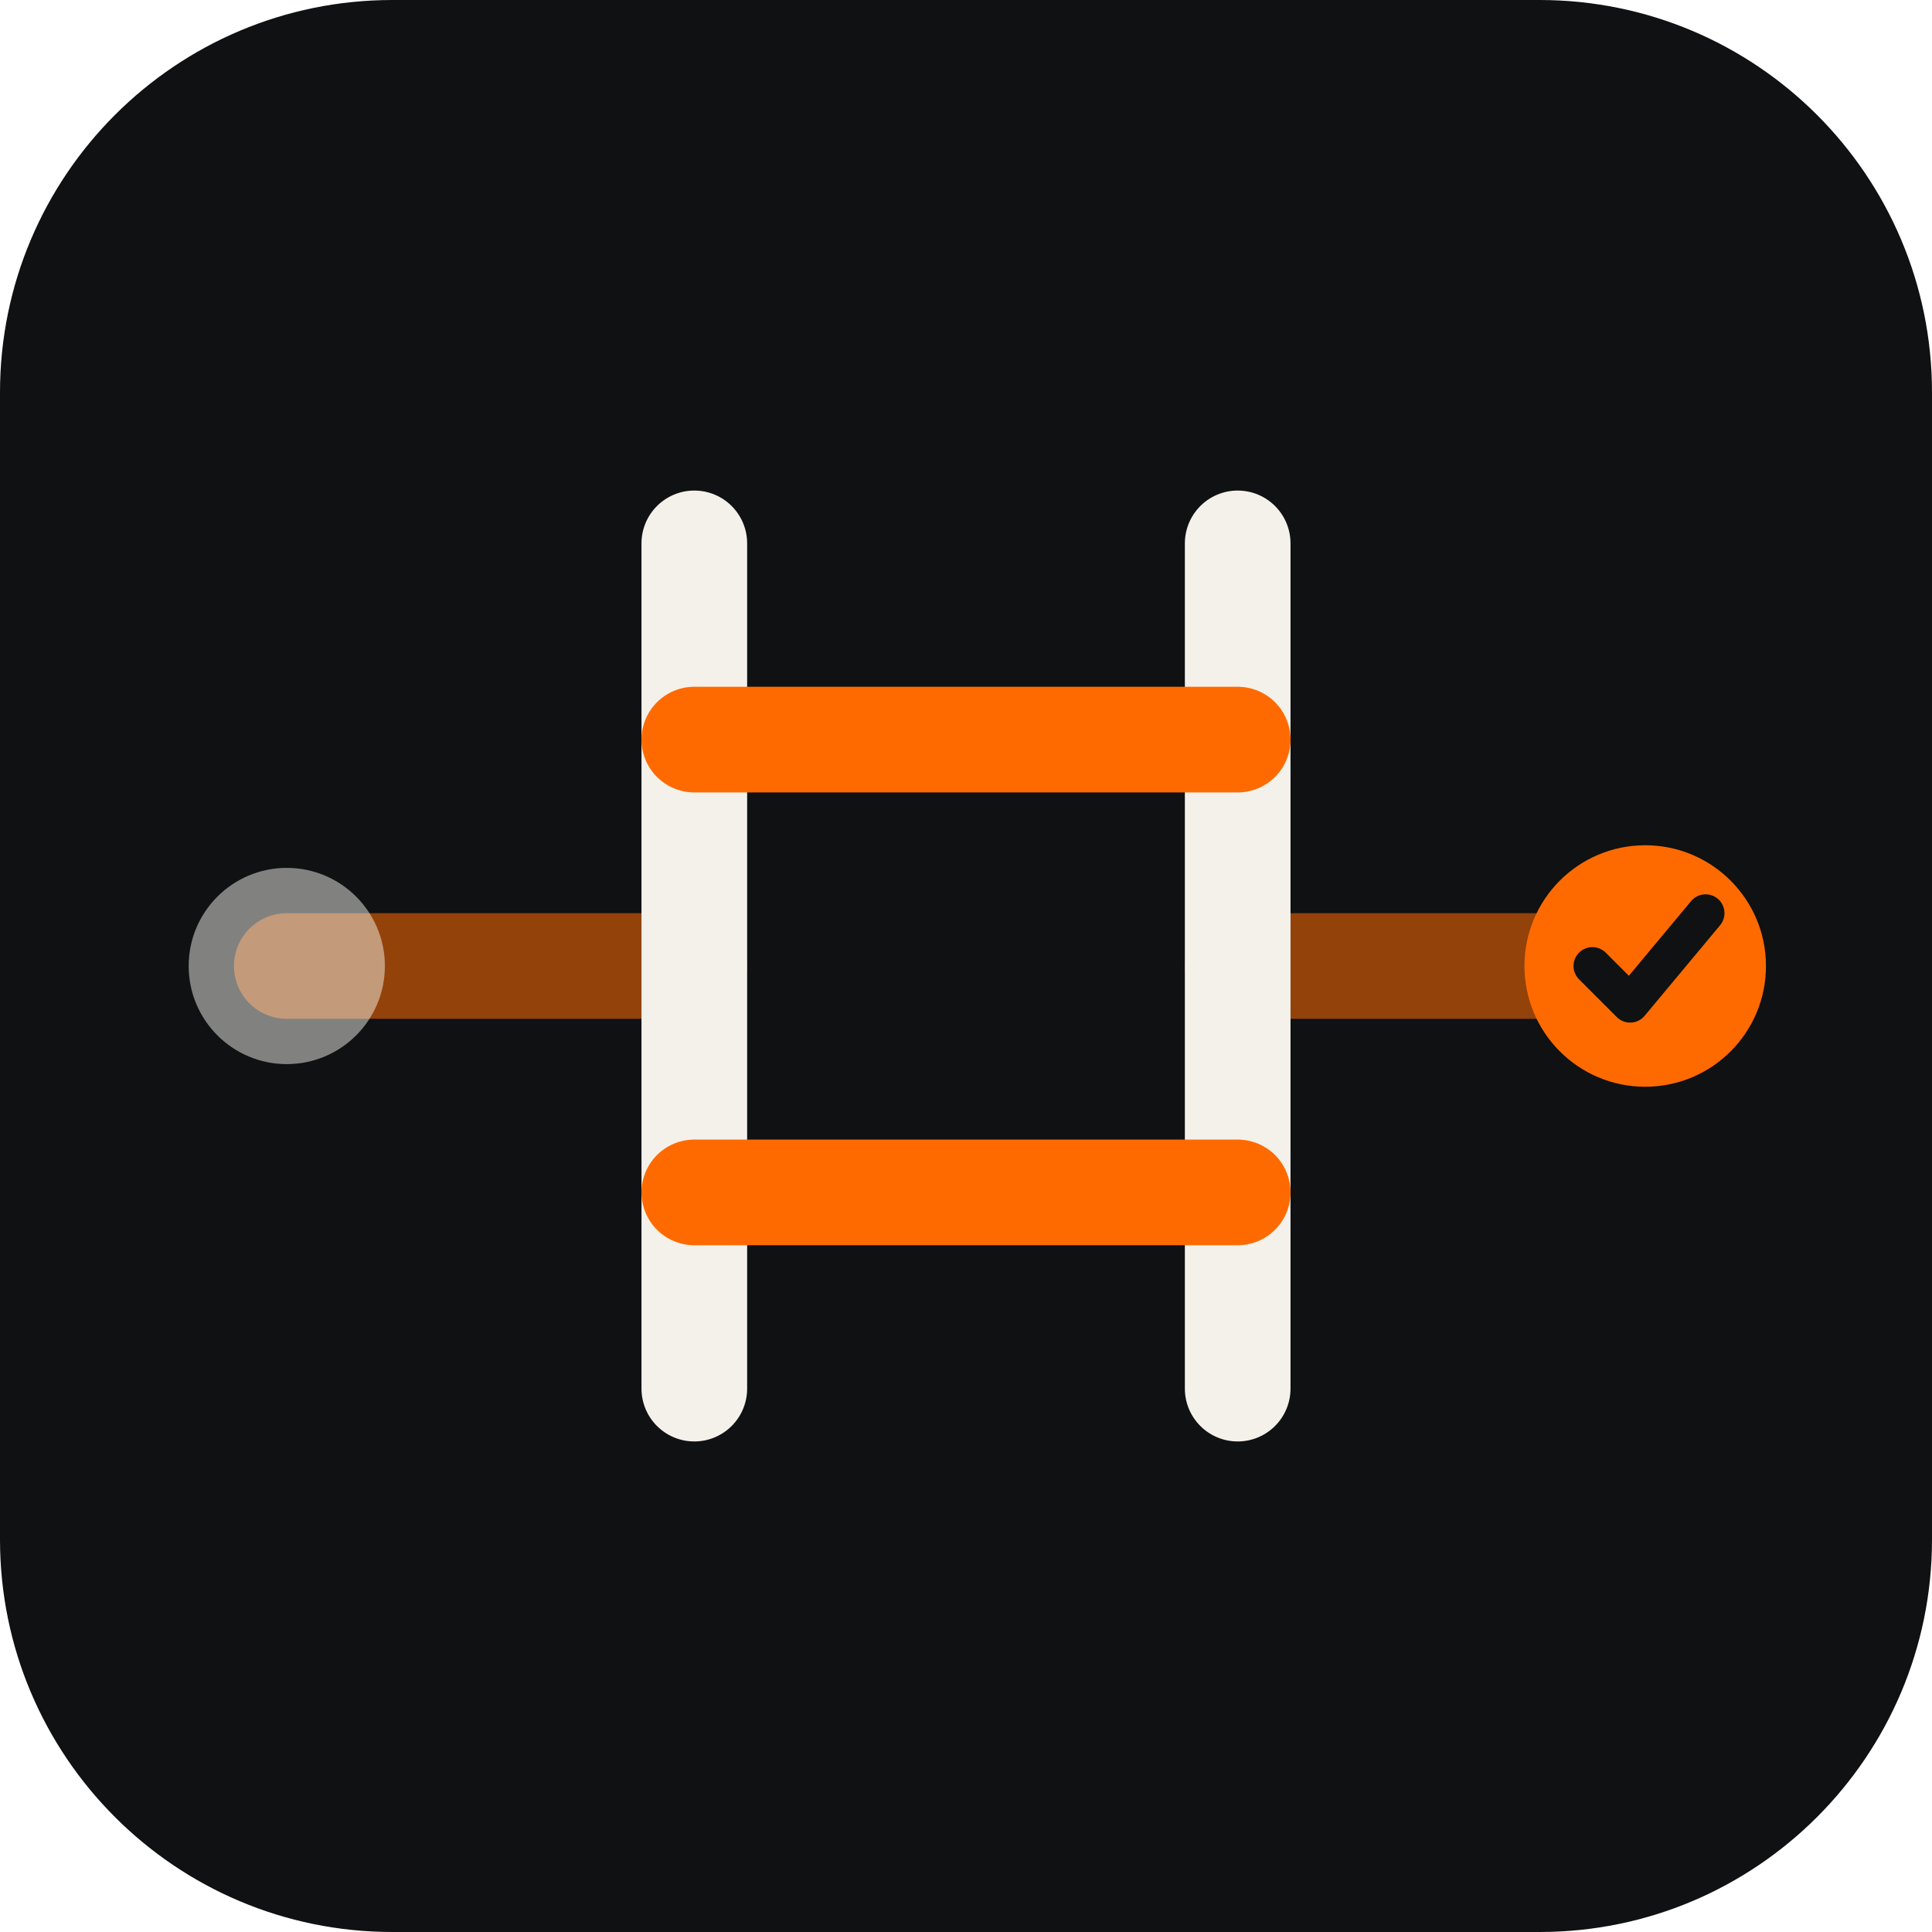
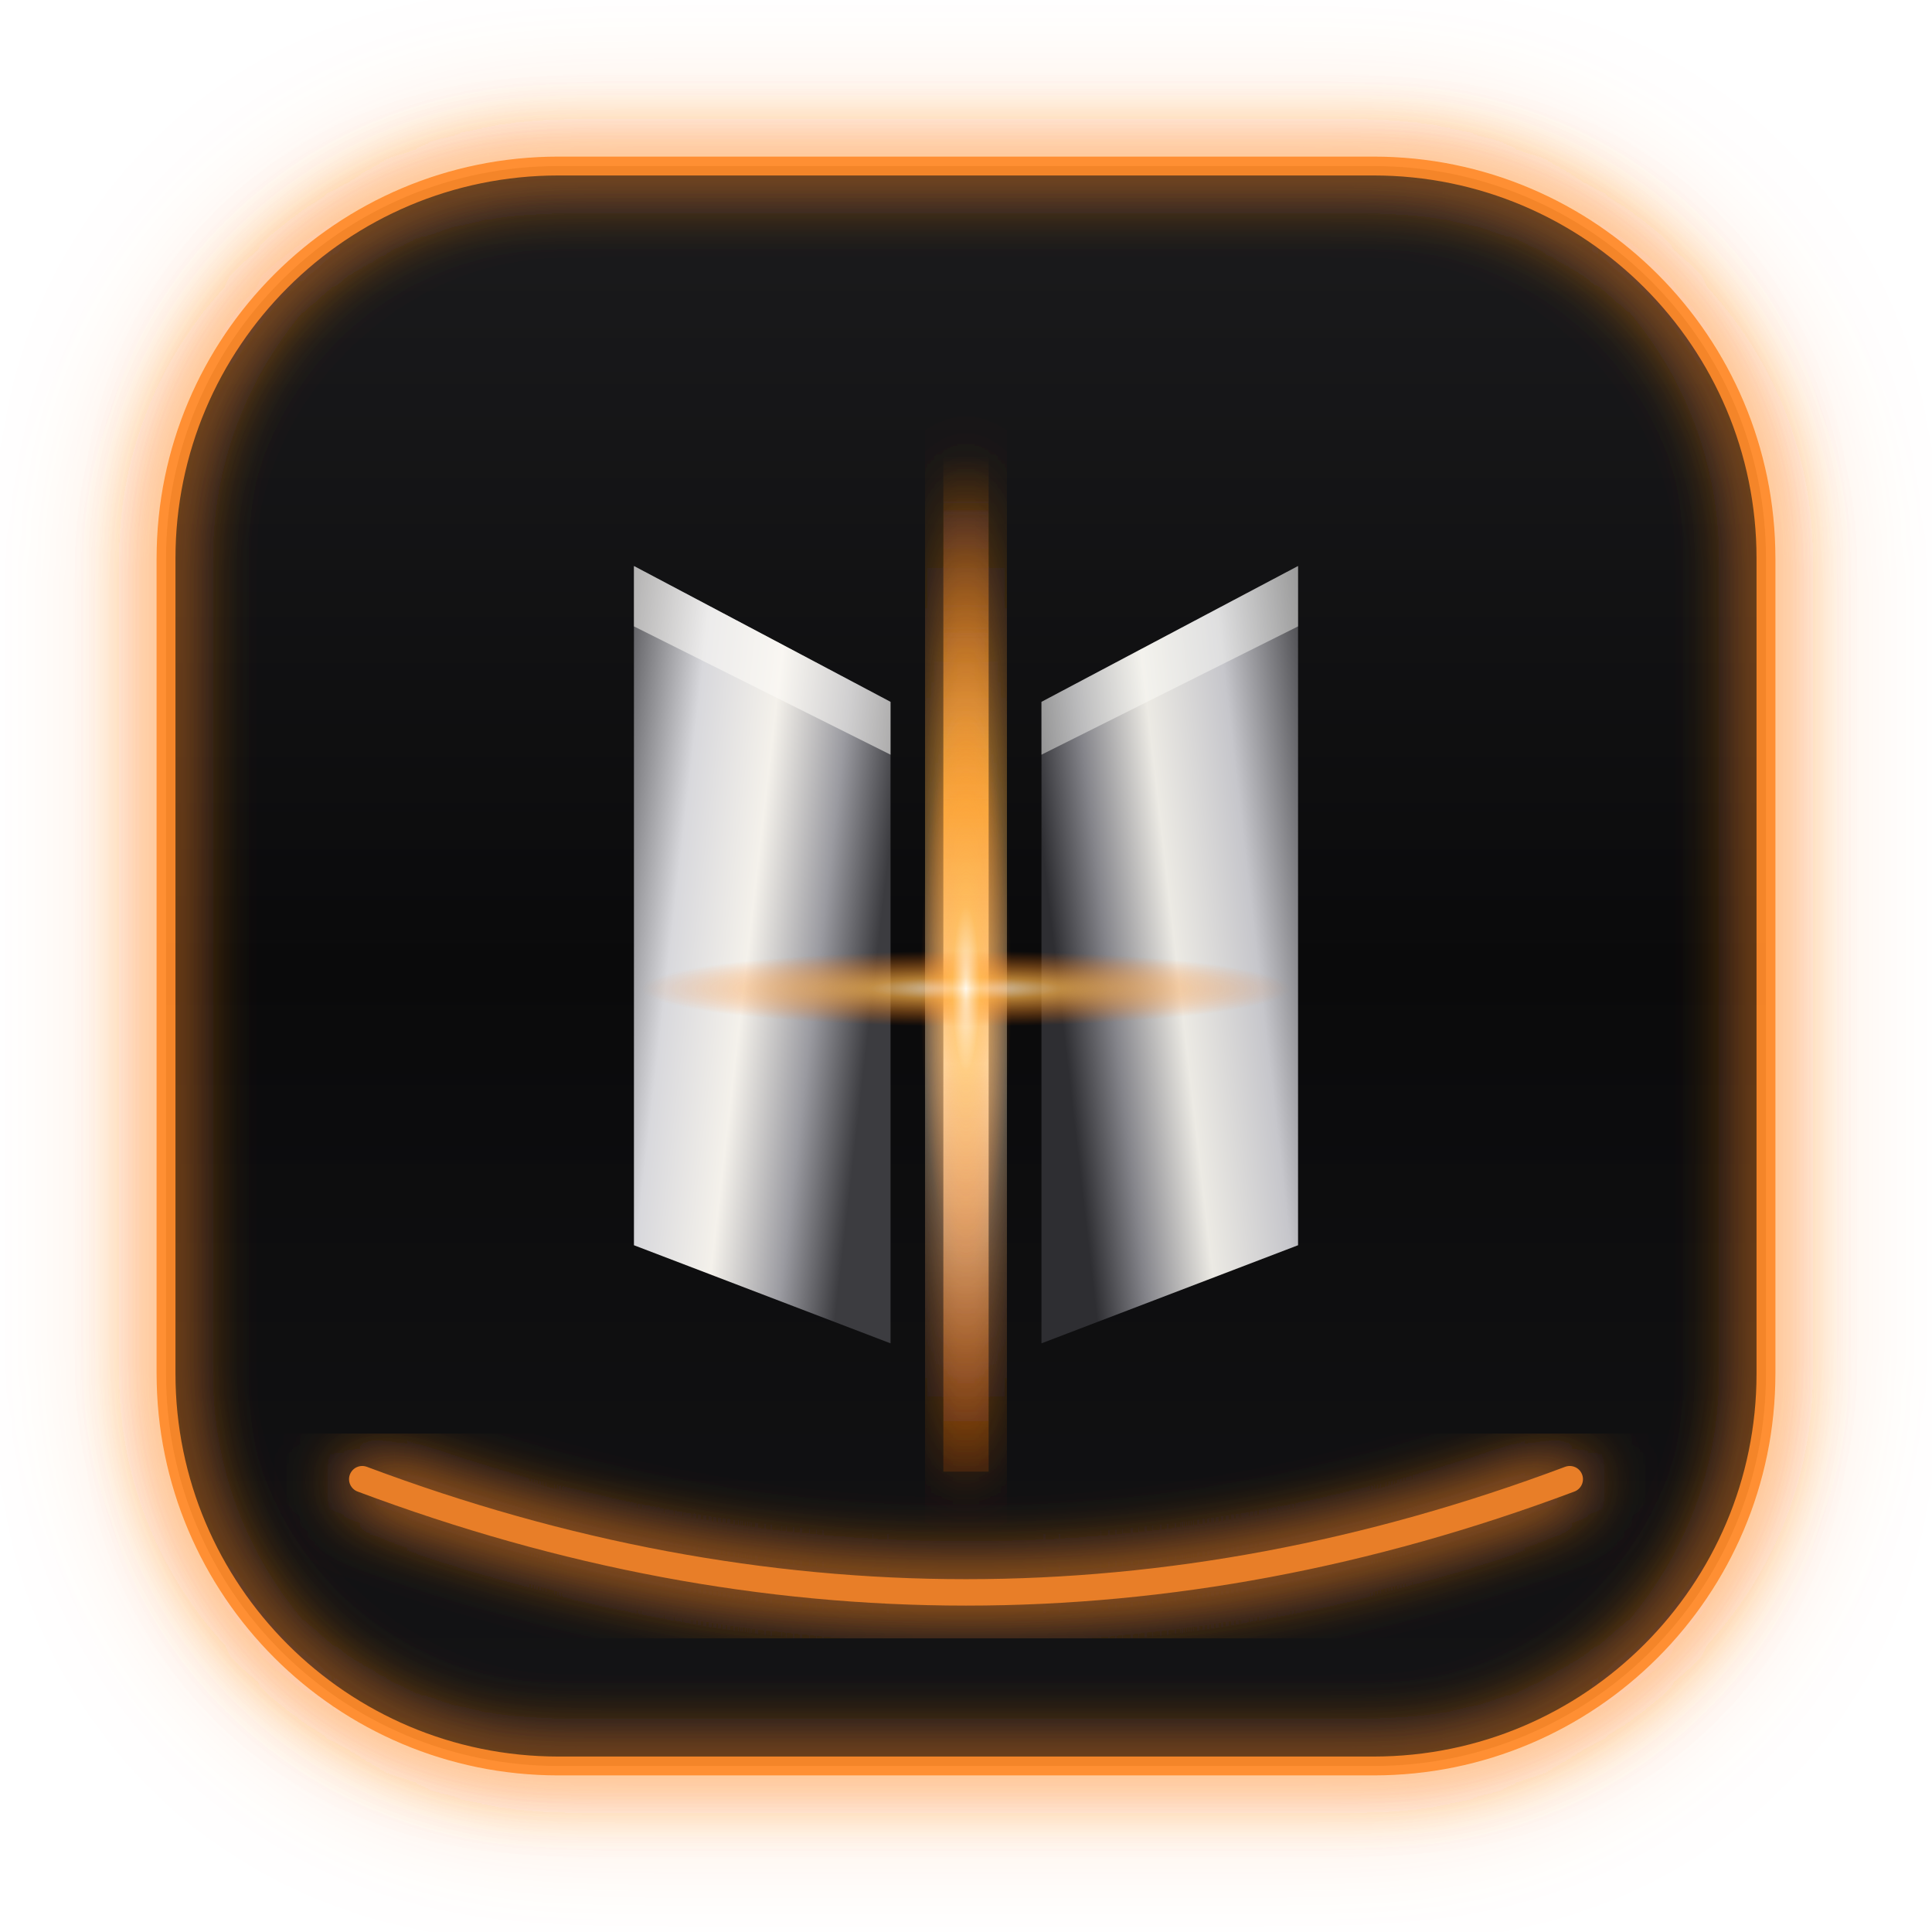
- <svg xmlns="http://www.w3.org/2000/svg" viewBox="0 0 256 256" role="img" aria-labelledby="title desc">
-   <rect width="256" height="256" rx="52" fill="#0F1113" />
-   <path d="M38 128H92M164 128H218" stroke="#FF6A00" stroke-width="14" stroke-linecap="round" opacity=".55" />
-   <path d="M92 72V184M164 72V184" stroke="#F4F1EB" stroke-width="14" stroke-linecap="round" />
-   <path d="M92 98H164M92 158H164" stroke="#FF6A00" stroke-width="14" stroke-linecap="round" />
-   <circle cx="38" cy="128" r="13" fill="#F4F1EB" opacity=".5" />
-   <circle cx="218" cy="128" r="16" fill="#FF6A00" />
-   <path d="m211 128 5 5 10-12" fill="none" stroke="#0F1113" stroke-width="5" stroke-linecap="round" stroke-linejoin="round" />
+ <svg xmlns="http://www.w3.org/2000/svg" viewBox="0 0 512 512" width="512" height="512" role="img" aria-label="House Party Protocol symbol">
+   <defs>
+     <linearGradient id="cromoEsq" x1="0" y1="0" x2="1" y2="0.35">
+       <stop offset="0" stop-color="#5a5a5e" />
+       <stop offset="0.28" stop-color="#d8d8dc" />
+       <stop offset="0.55" stop-color="#f4f1eb" />
+       <stop offset="0.8" stop-color="#9a9aa0" />
+       <stop offset="1" stop-color="#3c3c40" />
+     </linearGradient>
+     <linearGradient id="cromoDir" x1="1" y1="0" x2="0" y2="0.35">
+       <stop offset="0" stop-color="#48484c" />
+       <stop offset="0.3" stop-color="#c6c6cb" />
+       <stop offset="0.58" stop-color="#eceae4" />
+       <stop offset="0.82" stop-color="#84848a" />
+       <stop offset="1" stop-color="#2e2e32" />
+     </linearGradient>
+     <linearGradient id="corpo" x1="0.5" y1="0" x2="0.5" y2="1">
+       <stop offset="0" stop-color="#1b1b1d" />
+       <stop offset="0.5" stop-color="#0a0a0b" />
+       <stop offset="1" stop-color="#141416" />
+     </linearGradient>
+     <linearGradient id="feixe" x1="0.5" y1="0" x2="0.5" y2="1">
+       <stop offset="0" stop-color="#ff7a18" stop-opacity="0" />
+       <stop offset="0.35" stop-color="#ffb347" stop-opacity="0.95" />
+       <stop offset="0.6" stop-color="#fff3d6" />
+       <stop offset="1" stop-color="#ff6a00" stop-opacity="0.15" />
+     </linearGradient>
+     <radialGradient id="flare" cx="0.5" cy="0.5" r="0.5">
+       <stop offset="0" stop-color="#fffaf0" />
+       <stop offset="0.3" stop-color="#ffb347" stop-opacity="0.8" />
+       <stop offset="1" stop-color="#ff6a00" stop-opacity="0" />
+     </radialGradient>
+     <filter id="bloom" x="-40%" y="-40%" width="180%" height="180%">
+       <feGaussianBlur stdDeviation="9" result="b" />
+       <feMerge>
+         <feMergeNode in="b" />
+         <feMergeNode in="b" />
+         <feMergeNode in="SourceGraphic" />
+       </feMerge>
+     </filter>
+     <filter id="bloomForte" x="-60%" y="-60%" width="220%" height="220%">
+       <feGaussianBlur stdDeviation="18" />
+     </filter>
+   </defs>
+   <rect x="44" y="44" width="424" height="424" rx="104" fill="none" stroke="#ff6a00" stroke-width="10" opacity="0.5" filter="url(#bloomForte)" />
+   <rect x="44" y="44" width="424" height="424" rx="104" fill="url(#corpo)" />
+   <rect x="44" y="44" width="424" height="424" rx="104" fill="none" stroke="#ff8a2a" stroke-width="5" opacity="0.95" filter="url(#bloom)" />
+   <path d="M168 150 L236 186 L236 356 L168 330 Z" fill="url(#cromoEsq)" />
+   <path d="M344 150 L276 186 L276 356 L344 330 Z" fill="url(#cromoDir)" />
+   <path d="M168 150 L236 186 L236 200 L168 166 Z" fill="#fdfcf8" opacity="0.55" />
+   <path d="M344 150 L276 186 L276 200 L344 166 Z" fill="#fdfcf8" opacity="0.45" />
+   <rect x="250" y="120" width="12" height="270" fill="url(#feixe)" filter="url(#bloom)" />
+   <ellipse cx="256" cy="262" rx="86" ry="10" fill="url(#flare)" opacity="0.85" />
+   <ellipse cx="256" cy="262" rx="12" ry="74" fill="url(#flare)" opacity="0.7" />
+   <path d="M96 392 Q256 452 416 392" fill="none" stroke="#ff8a2a" stroke-width="7" stroke-linecap="round" opacity="0.9" filter="url(#bloom)" />
</svg>
